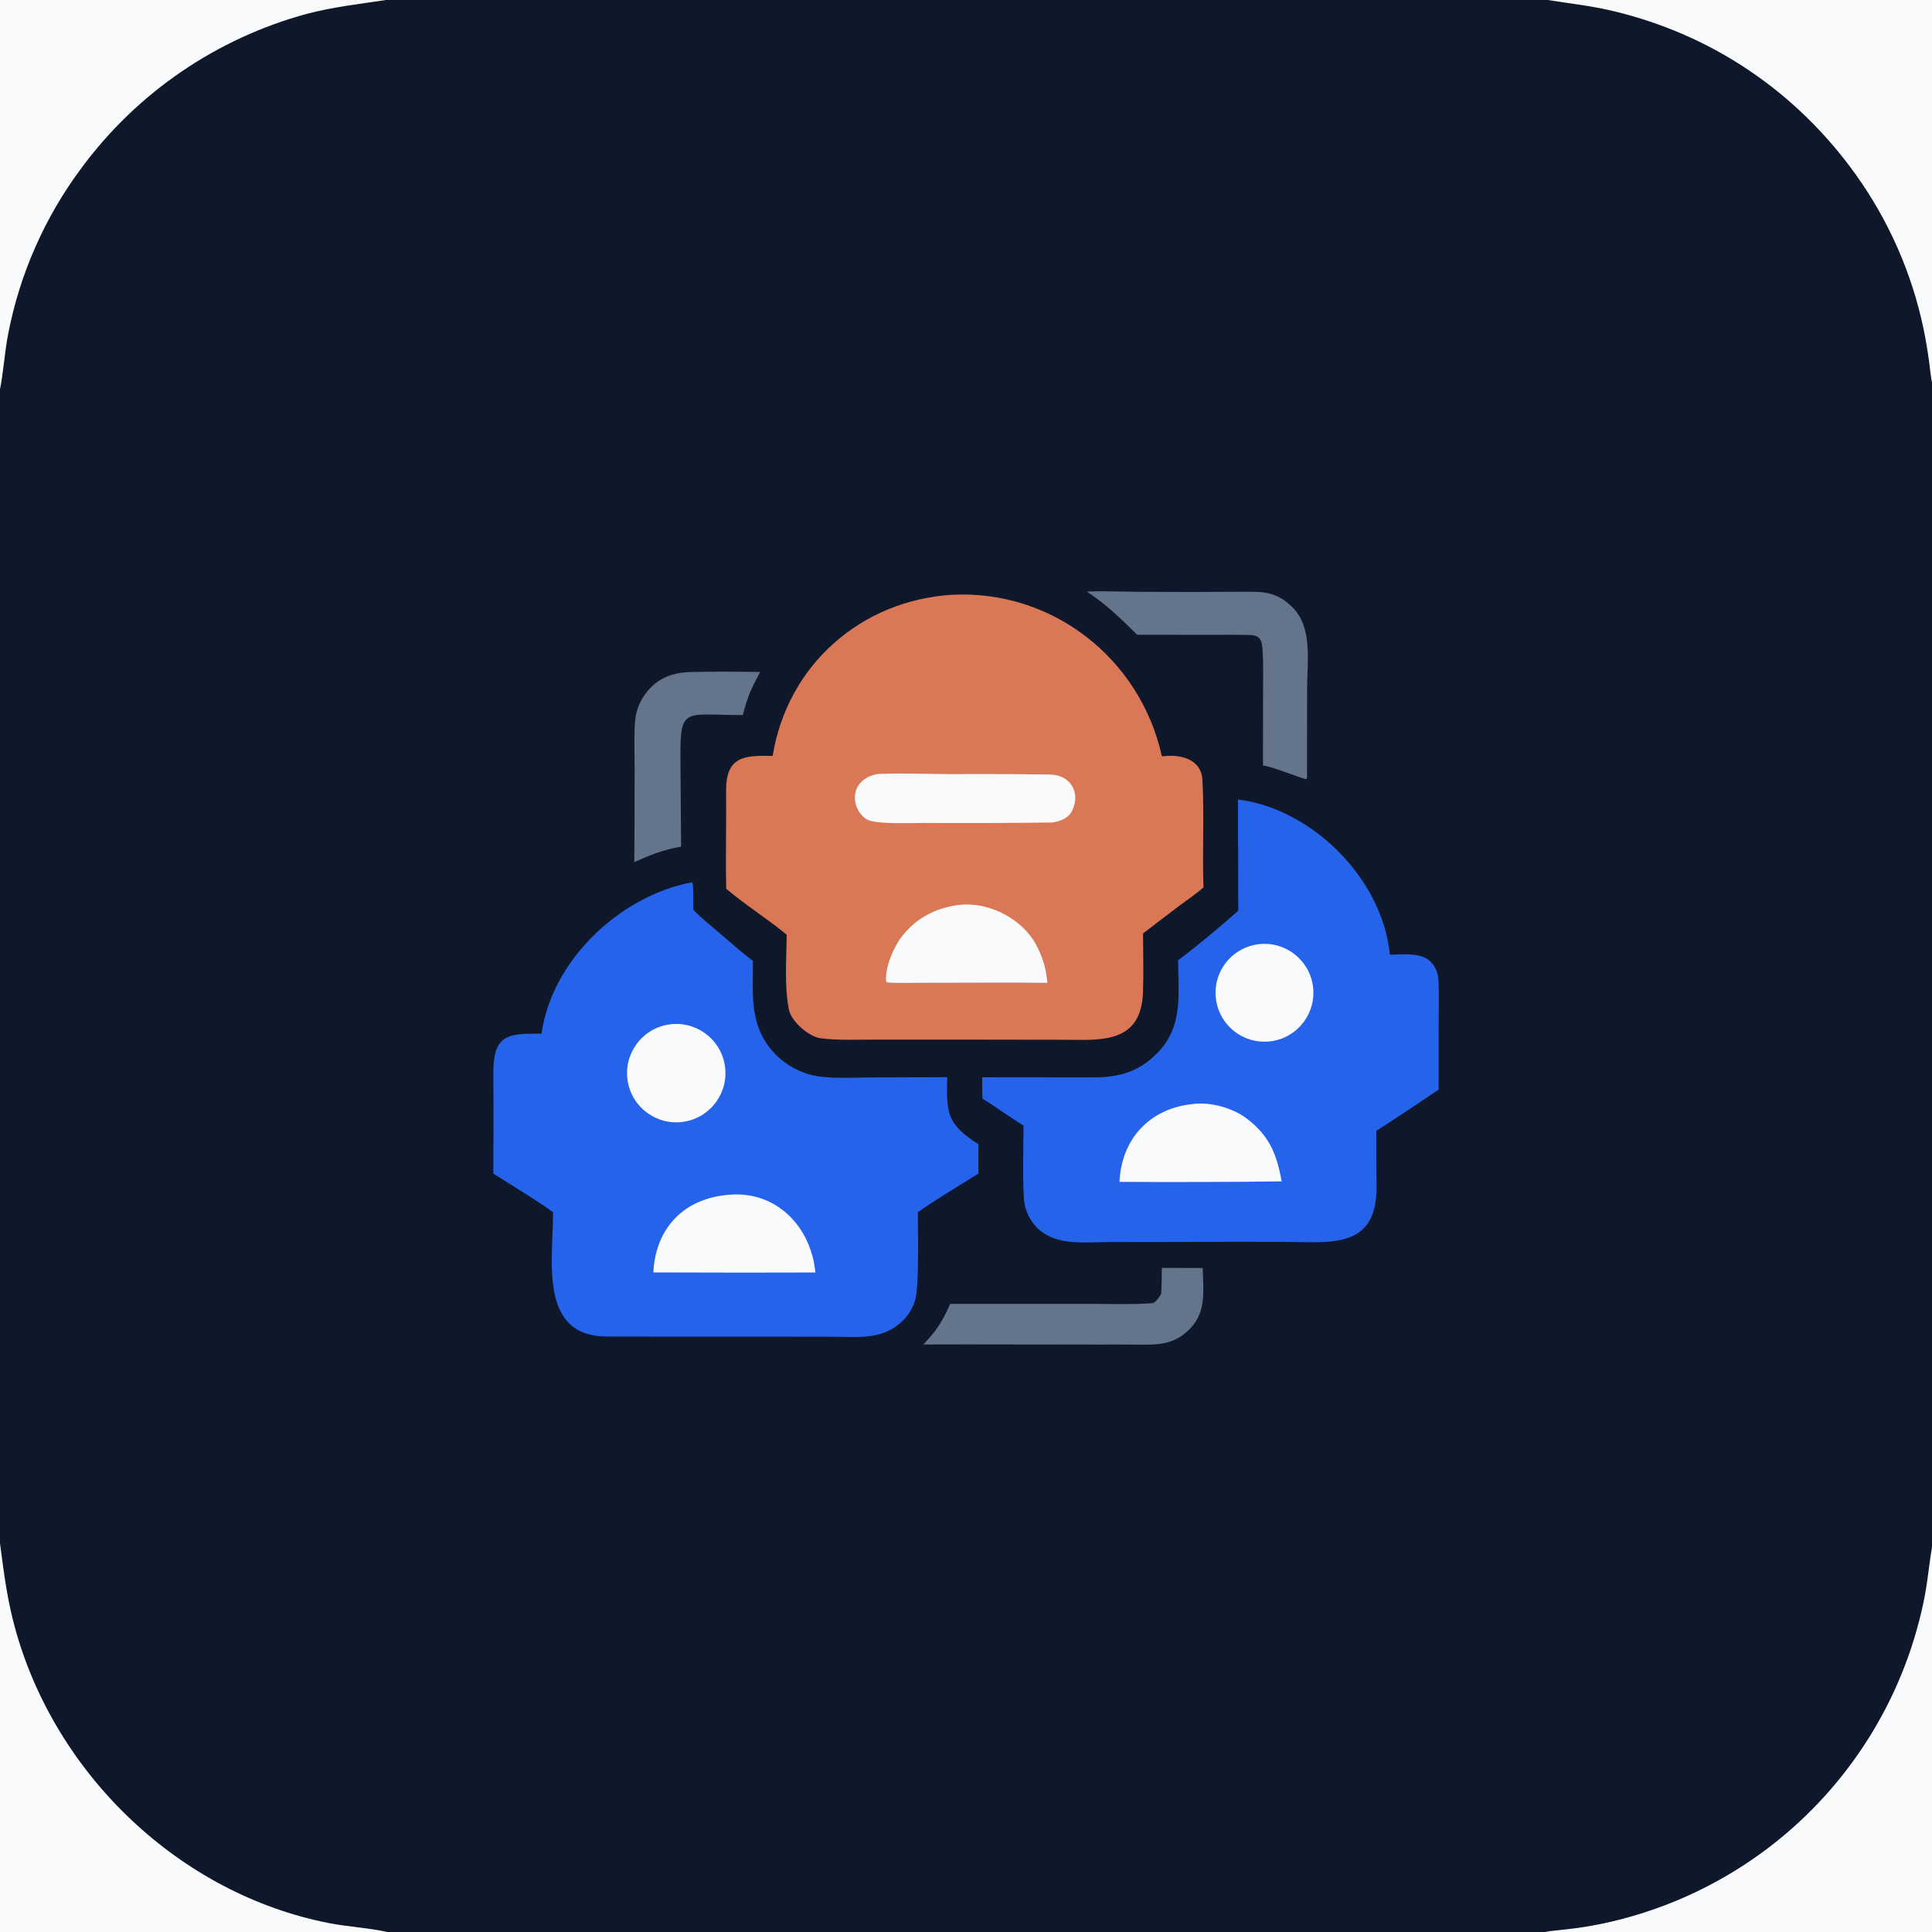
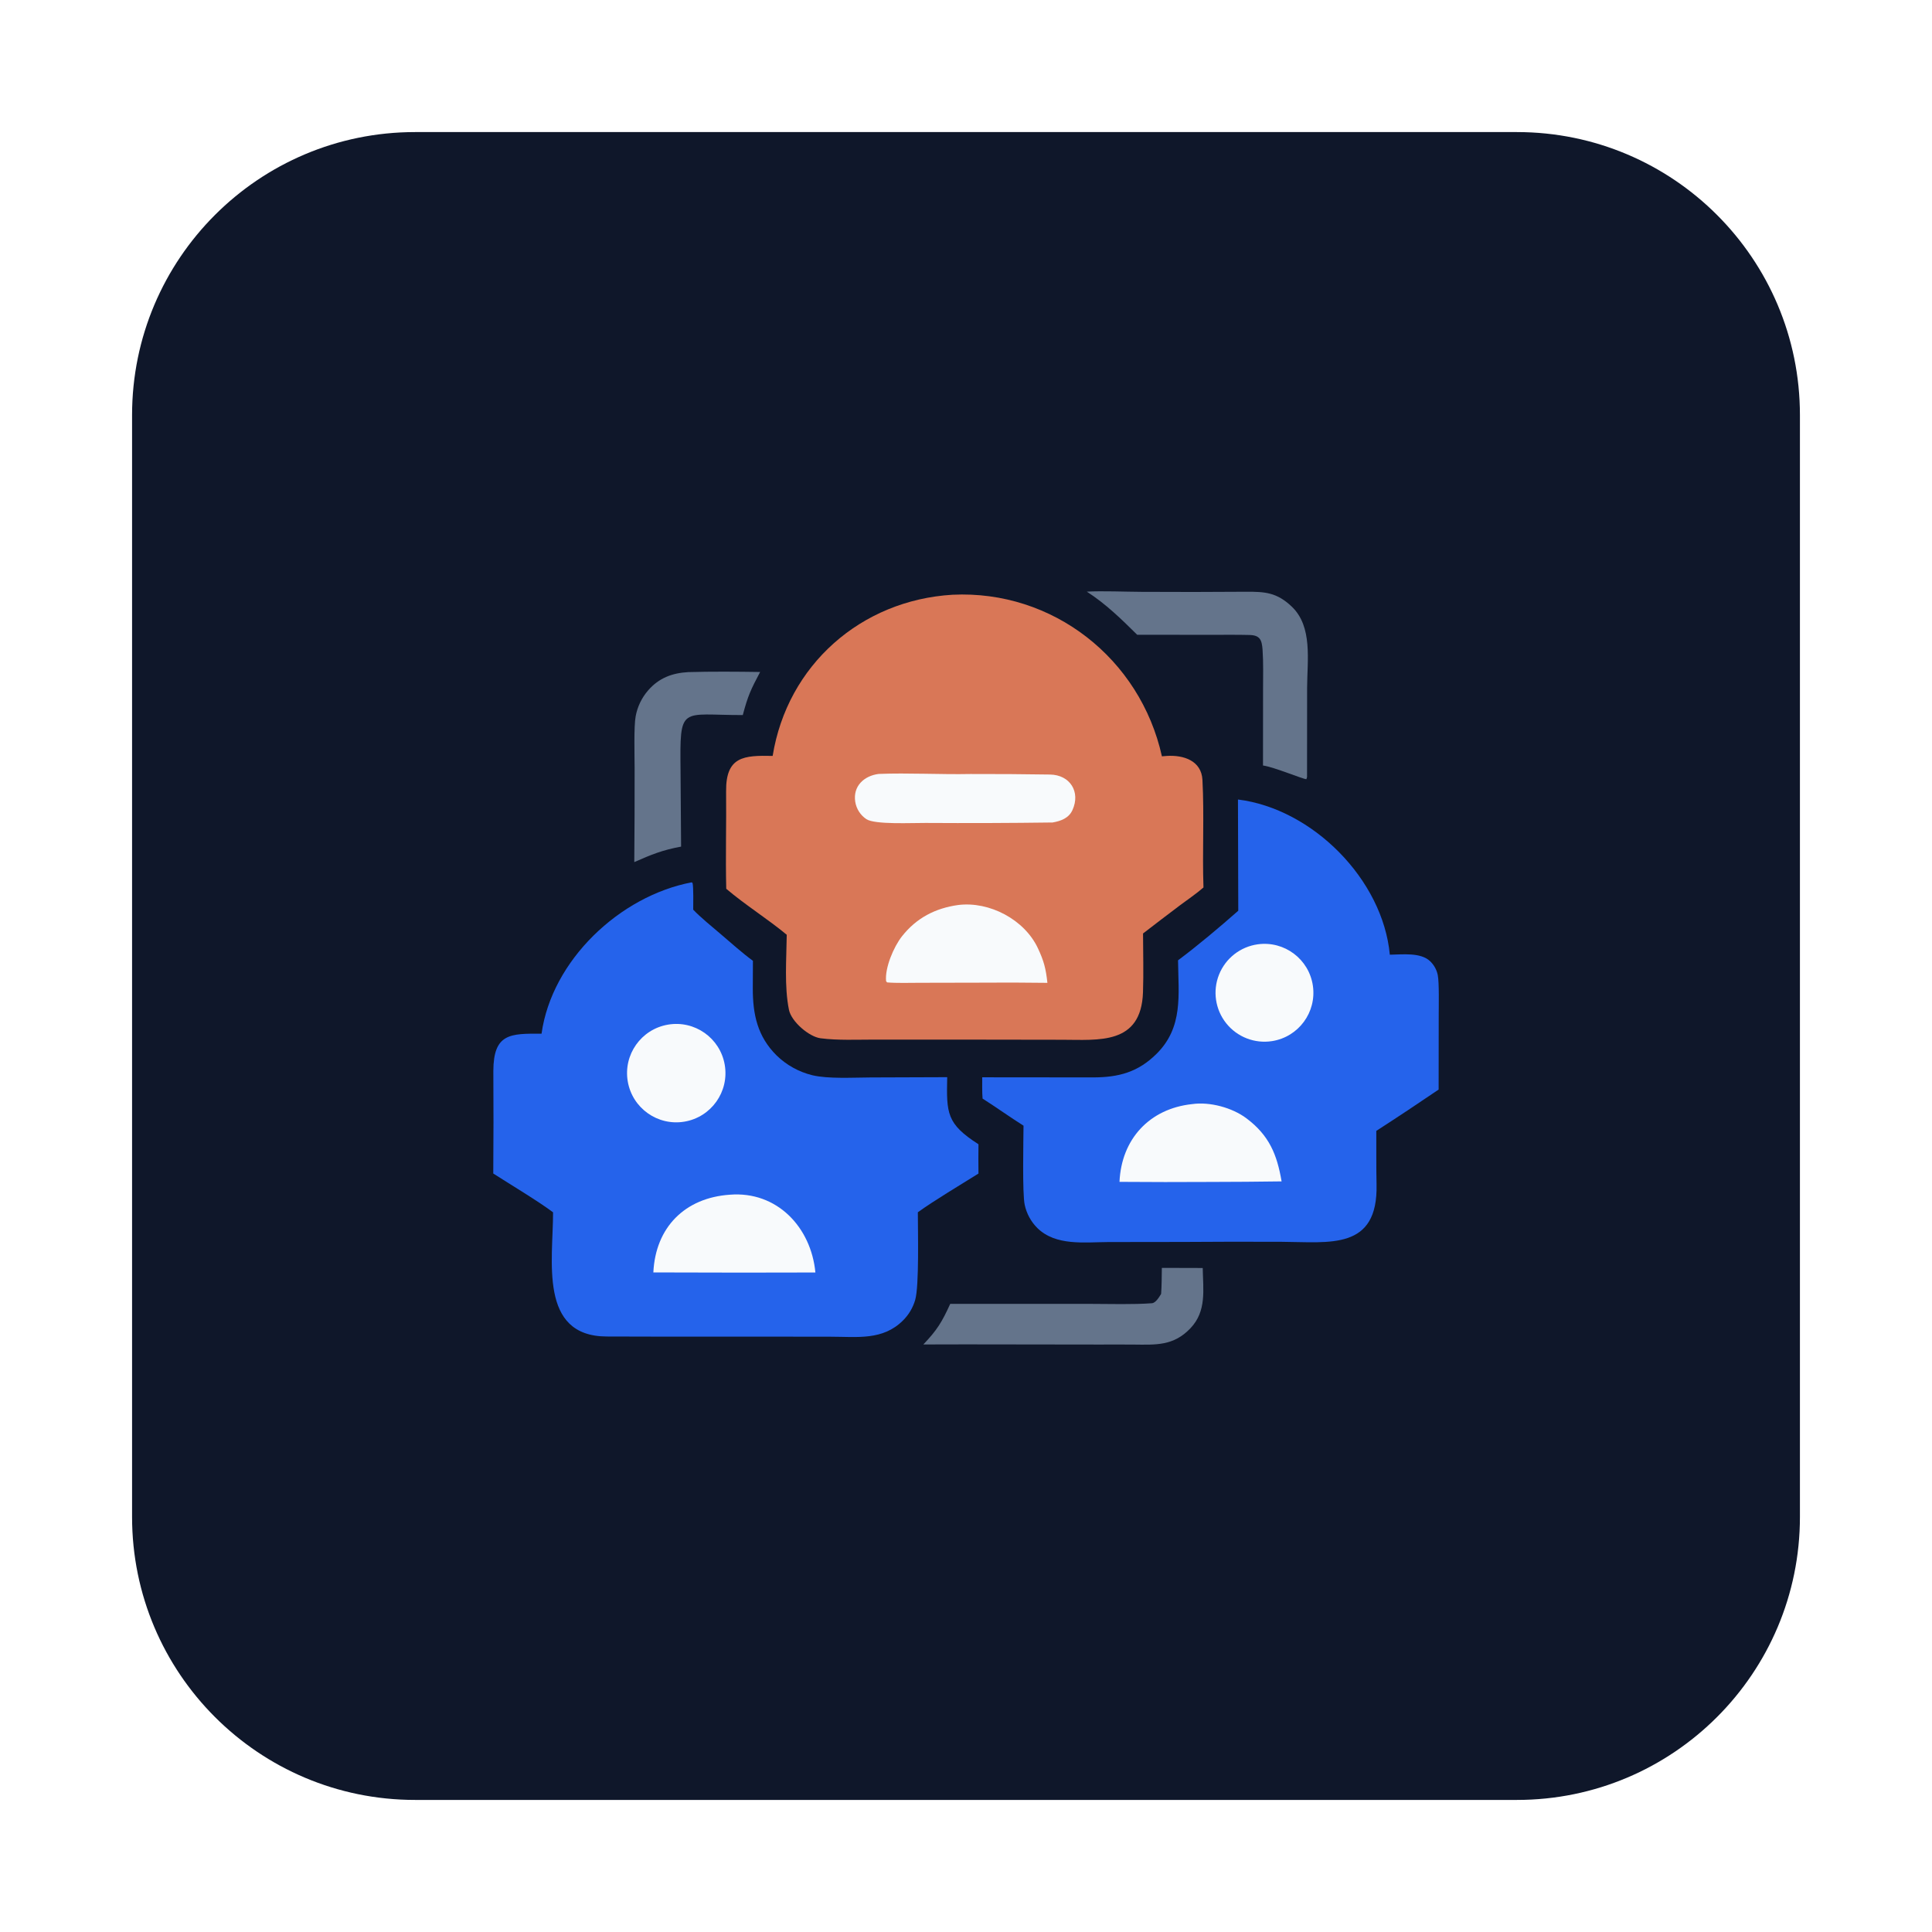
- <svg xmlns="http://www.w3.org/2000/svg" height="1024" preserveAspectRatio="none" style="display: block;" version="1.1" viewBox="0 0 2048 2048" width="1024">
-   <path d="M 0 0 L 409.08 0 L 1640.8 0 L 2048 0 L 2048 405.369 L 2048 1639.85 L 2048 2048 L 1637.64 2048 L 410.476 2048 L 0 2048 L 0 1635.9 L 0 412.46 L 0 0 z" fill="rgb(15,23,42)" transform="translate(0,0)" />
-   <path d="M 0 0 L 409.08 0 C 380.793 4.259 353.222 7.349 325.432 14.635 C 229.642 40.584 145.429 98.136 86.453 177.955 C 47.362 230.316 20.688 290.879 8.449 355.066 C 5.11 372.344 3.058 398.817 0 412.46 L 0 0 z" fill="rgb(248,250,252)" transform="translate(0,0)" />
-   <path d="M 0 1635.9 C 4.356 1668.88 7.552 1695.88 16.581 1728.11 C 59.786 1882.34 190.984 2007.77 348.88 2038.6 C 368.638 2042.46 391.853 2043.73 410.476 2048 L 0 2048 L 0 1635.9 z" fill="rgb(248,250,252)" transform="translate(0,0)" />
-   <path d="M 2048 1639.85 L 2048 2048 L 1637.64 2048 C 1642.26 2046.9 1655.44 2045.76 1661.18 2045.09 C 1673.14 2043.76 1685.03 2041.89 1696.83 2039.5 C 1758.81 2026.73 1817.31 2000.77 1868.36 1963.39 C 1952.98 1901.34 2012.66 1811.12 2036.65 1708.97 C 2043.09 1682.48 2043.81 1665.58 2048 1639.85 z" fill="rgb(248,250,252)" transform="translate(0,0)" />
-   <path d="M 1640.8 0 L 2048 0 L 2048 405.369 C 2046.91 401.126 2045.59 388.352 2044.92 383.427 C 2043.39 371.958 2041.47 360.545 2039.16 349.206 C 2026.81 289.87 2002.18 233.777 1966.83 184.544 C 1903.76 96.727 1814.47 36.645 1710.15 11.741 C 1686.03 5.984 1664.81 3.915 1640.8 0 z" fill="rgb(248,250,252)" transform="translate(0,0)" />
+ <svg xmlns="http://www.w3.org/2000/svg" viewBox="0 0 2048 2048">
+   <rect x="140" y="140" width="1768" height="1768" rx="300" fill="#0f172a" />
  <path d="M 1009.67 630.449 C 1116.07 625.307 1208.76 698.239 1231.68 801.739 C 1233.4 801.564 1235.11 801.423 1236.83 801.317 C 1254.8 800.169 1273.56 806.416 1274.64 826.704 C 1276.64 864.393 1274.43 903.006 1275.73 940.748 C 1268.37 947.223 1258.76 953.727 1250.79 959.686 C 1237.69 969.556 1224.66 979.5 1211.67 989.517 C 1211.73 1010.25 1212.33 1031.23 1211.62 1051.93 C 1209.68 1107.93 1164.59 1102.21 1125.74 1102.19 L 1039.5 1102.06 L 927.003 1102.02 C 908.46 1102.02 887.988 1102.97 869.835 1100.61 C 857.497 1099 838.859 1082.88 836.336 1070.48 C 831.291 1045.67 833.697 1016.39 833.979 990.888 C 813.496 973.896 790.461 959.652 769.848 942.14 C 769.02 907.893 770.046 873.18 769.699 838.923 C 769.323 801.697 788.591 800.656 819.05 801.297 C 834.589 705.012 912.674 636.25 1009.67 630.449 z" fill="rgb(217,119,87)" transform="translate(0,0)" />
  <path d="M 931.357 820.407 C 962.136 819.142 997.365 821.129 1028.68 820.479 C 1057.35 820.434 1084.34 820.581 1113.13 821.049 C 1134.26 821.392 1145.7 839.424 1136.82 858.785 C 1132.95 867.236 1124.66 870.337 1115.78 871.875 C 1070.9 872.47 1026.01 872.63 981.13 872.356 C 967.387 872.233 927.493 874.317 918.432 868.359 C 912.08 864.129 907.785 857.436 906.588 849.898 C 904.027 833.412 915.82 822.435 931.357 820.407 z" fill="rgb(248,250,252)" transform="translate(0,0)" />
  <path d="M 1015.72 959.345 C 1048.87 955.194 1085.97 974.813 1100.18 1005.08 C 1106.62 1018.78 1108.67 1026.83 1110.29 1041.86 C 1085.94 1041.53 1061.6 1041.47 1037.25 1041.67 L 974.892 1041.8 C 964.648 1041.82 950.187 1042.25 940.311 1041.39 L 939.277 1040.02 C 937.903 1025.91 947.362 1003.64 956.144 992.512 C 971.529 973.019 991.502 962.71 1015.72 959.345 z" fill="rgb(248,250,252)" transform="translate(0,0)" />
  <path d="M 733.224 935.307 L 734.118 935.975 C 735.251 939.973 734.843 958.994 734.842 964.302 C 742.194 972.117 755.406 982.874 763.828 990.057 C 774.485 999.146 786.948 1010.32 798.127 1018.49 L 797.998 1047.77 C 797.976 1075.18 802.863 1098.68 823.263 1118.84 C 833.77 1129.07 846.83 1136.31 861.082 1139.78 C 877.518 1143.8 904.746 1142.22 922.623 1142.14 L 1004.07 1141.85 C 1003.27 1180.22 1003.37 1191.22 1037.23 1212.98 C 1037 1223.17 1037.18 1233.8 1037.22 1244.02 C 1016.99 1256.73 991.854 1271.54 972.95 1285.04 C 972.951 1304.2 974.464 1362.96 970.163 1377.9 C 967.772 1386.21 963.279 1393.77 957.119 1399.84 C 935.762 1421.07 908.939 1417.01 880.93 1416.97 L 828.5 1416.9 L 698.004 1416.88 C 679.668 1416.88 661.304 1416.84 642.968 1416.75 C 570.906 1416.4 586.3 1335.99 586.271 1285.12 C 570.94 1273.5 540.158 1255.1 522.882 1243.97 C 523.169 1207.78 523.196 1171.59 522.965 1135.4 C 523.055 1095.55 540.768 1095.48 574.055 1095.79 C 584.921 1017.83 657.047 949.775 733.224 935.307 z" fill="rgb(37,99,235)" transform="translate(0,0)" />
  <path d="M 773.65 1266.44 C 823.638 1262.41 859.819 1300.98 864.349 1348.89 L 785.5 1349.02 L 692.578 1348.82 C 694.848 1301.02 726.038 1269.68 773.65 1266.44 z" fill="rgb(248,250,252)" transform="translate(0,0)" />
  <path d="M 707.92 1086.19 C 736.354 1081.24 763.398 1100.33 768.263 1128.78 C 773.129 1157.22 753.965 1184.21 725.503 1189 C 697.155 1193.76 670.296 1174.69 665.45 1146.36 C 660.604 1118.02 679.6 1091.11 707.92 1086.19 z" fill="rgb(248,250,252)" transform="translate(0,0)" />
  <path d="M 1312.29 847.511 C 1391.34 857.284 1465.9 932.286 1473.27 1012.03 C 1486.6 1011.82 1506.11 1009.37 1516.04 1018.99 C 1520.14 1022.91 1522.95 1028 1524.08 1033.56 C 1525.68 1041.4 1525.1 1066.4 1525.1 1075.76 L 1525.01 1154.99 C 1503.16 1169.86 1481.14 1184.46 1458.93 1198.79 C 1459.05 1217.28 1458.78 1237.2 1459.2 1255.52 C 1460.79 1325.57 1409.6 1316.65 1358.96 1316.37 C 1323.78 1316.2 1288.61 1316.25 1253.43 1316.52 L 1175 1316.62 C 1149.71 1316.74 1119.26 1321 1099.64 1301.78 C 1092.88 1295.04 1088.23 1286.49 1086.23 1277.16 C 1083.62 1265.43 1084.88 1208.79 1084.98 1193.28 C 1070.32 1184.02 1056.26 1173.91 1041.56 1164.54 C 1041 1157.88 1041.21 1148.84 1041.18 1141.98 L 1158.95 1142.09 C 1185.88 1142.02 1206.51 1136.54 1226.15 1116.93 C 1254.35 1088.77 1249.22 1054.93 1248.76 1017.97 C 1269.03 1002.88 1293.57 982.259 1312.62 965.399 L 1312.29 847.511 z" fill="rgb(37,99,235)" transform="translate(0,0)" />
  <path d="M 1263.69 1170.4 C 1282.4 1167.69 1306.22 1174.17 1321.26 1185.45 C 1345.41 1203.57 1353.7 1223.81 1358.54 1252.32 C 1333.53 1252.67 1308.51 1252.87 1283.5 1252.9 C 1251.24 1253.1 1218.98 1253.07 1186.72 1252.82 C 1188.69 1207.52 1218.53 1175.19 1263.69 1170.4 z" fill="rgb(248,250,252)" transform="translate(0,0)" />
  <path d="M 1333.39 1000.99 C 1361.56 997.162 1387.57 1016.72 1391.7 1044.85 C 1395.83 1072.98 1376.55 1099.19 1348.46 1103.62 C 1330.03 1106.52 1311.46 1099.3 1299.83 1084.71 C 1288.2 1070.12 1285.3 1050.4 1292.24 1033.08 C 1299.19 1015.76 1314.9 1003.51 1333.39 1000.99 z" fill="rgb(248,250,252)" transform="translate(0,0)" />
  <path d="M 1152.08 627.162 C 1168.09 626.252 1192.89 627.297 1209.82 627.375 C 1246.71 627.595 1283.61 627.561 1320.51 627.272 C 1340.94 627.163 1353.46 627.949 1369.34 643.056 C 1391.65 664.284 1385.71 700.035 1385.59 729.051 L 1385.52 823.75 L 1384.83 825.955 C 1381.7 826.164 1350.42 813.019 1338.83 811.46 L 1338.89 731.116 C 1338.88 717.141 1339.34 702.678 1338.37 688.786 C 1337.62 678.129 1335.51 673.376 1324.45 673.103 C 1311.03 672.772 1297.73 672.955 1284.34 672.947 L 1205.47 672.879 C 1188.54 656.116 1172.22 640.157 1152.08 627.162 z" fill="rgb(100,116,139)" transform="translate(0,0)" />
  <path d="M 1231.61 1344.01 L 1274.94 1344.13 C 1275.32 1367.22 1279.23 1389.76 1262 1407.92 C 1244.03 1426.86 1225.47 1425.54 1201.36 1425.3 C 1189.62 1425.18 1177.48 1425.29 1165.7 1425.28 L 1023.5 1425.09 L 978.783 1425.19 C 993.391 1409.85 998.517 1401.4 1007.27 1382.17 L 1156.79 1382.17 C 1176.8 1382.19 1201.06 1382.98 1221.07 1381.48 C 1225.12 1381.18 1228.79 1374.91 1230.83 1371.6 C 1231.5 1362.92 1231.45 1352.81 1231.61 1344.01 z" fill="rgb(100,116,139)" transform="translate(0,0)" />
  <path d="M 729.594 712.458 C 753.852 711.755 781.465 711.967 805.77 712.333 C 795.891 730.942 792.765 737.63 787.393 757.998 C 720.839 758.127 720.649 746.681 721.412 817.504 L 721.91 887.25 L 721.99 897.443 C 702.305 901.057 690.448 905.886 672.363 913.865 C 672.66 880.503 672.778 847.14 672.717 813.777 C 672.687 801.543 671.794 769.838 673.84 759.222 C 675.713 749.103 680.255 739.667 686.995 731.891 C 698.523 718.594 712.591 713.417 729.594 712.458 z" fill="rgb(100,116,139)" transform="translate(0,0)" />
</svg>
